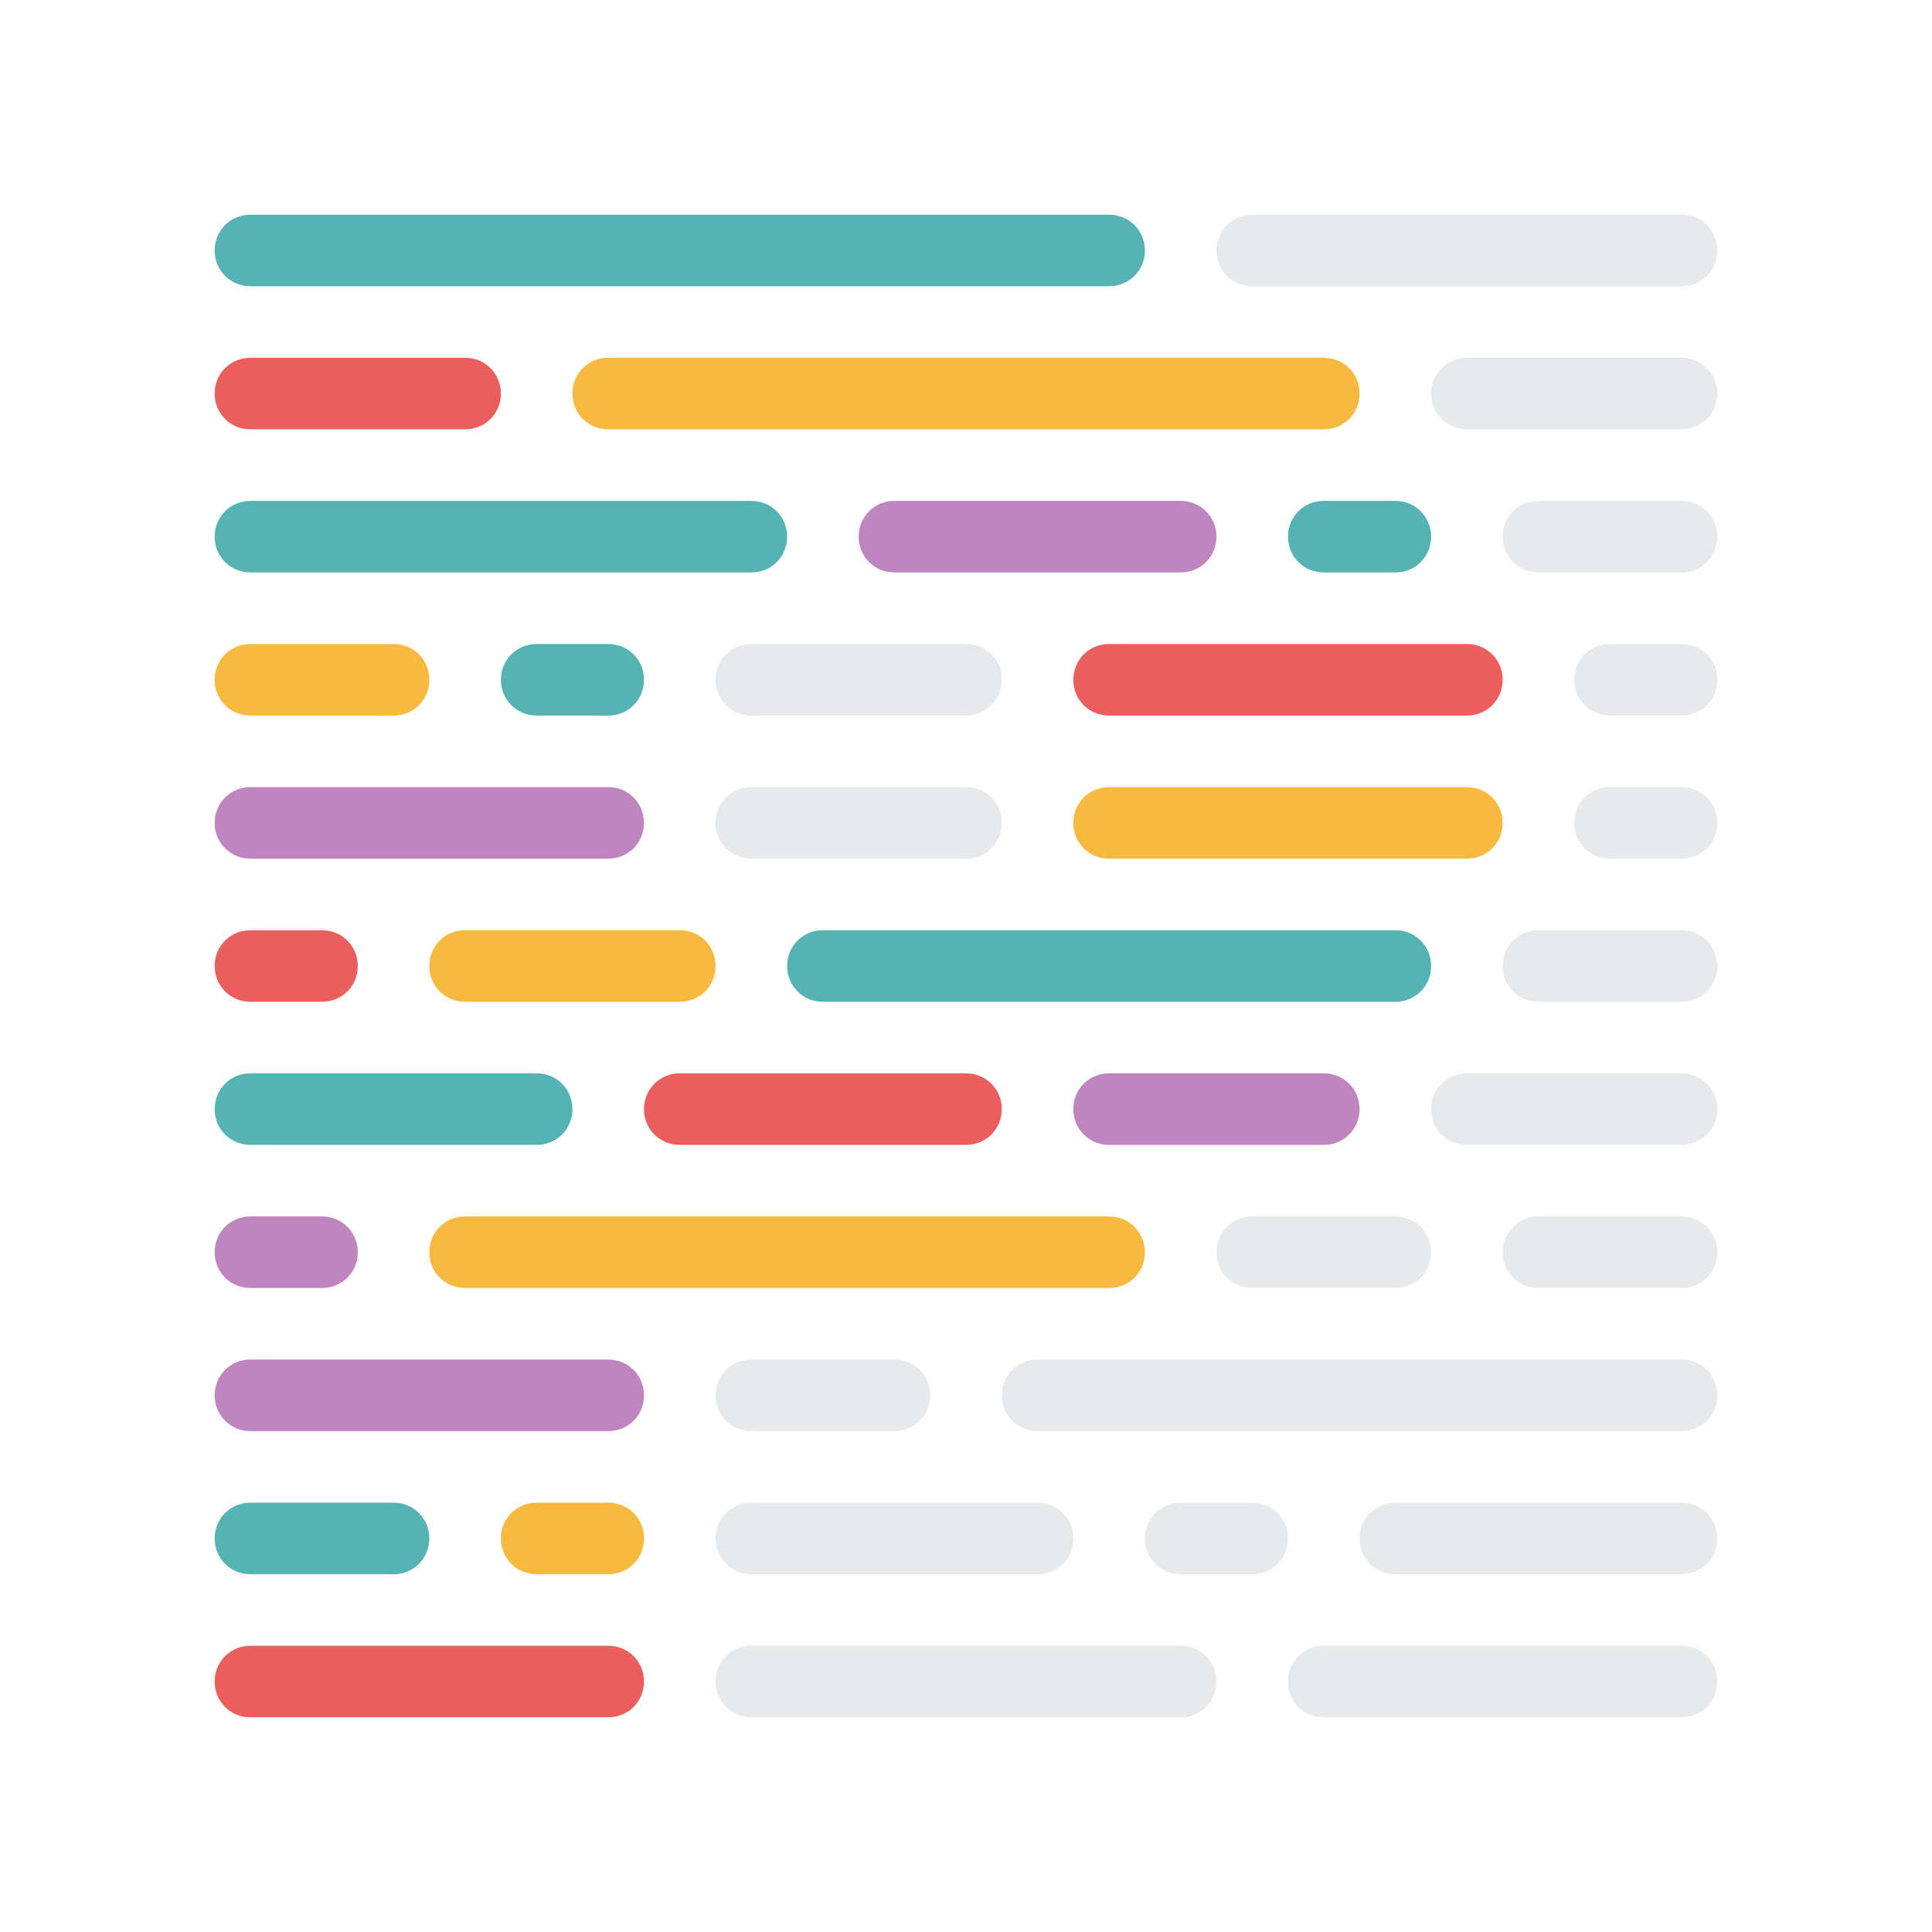
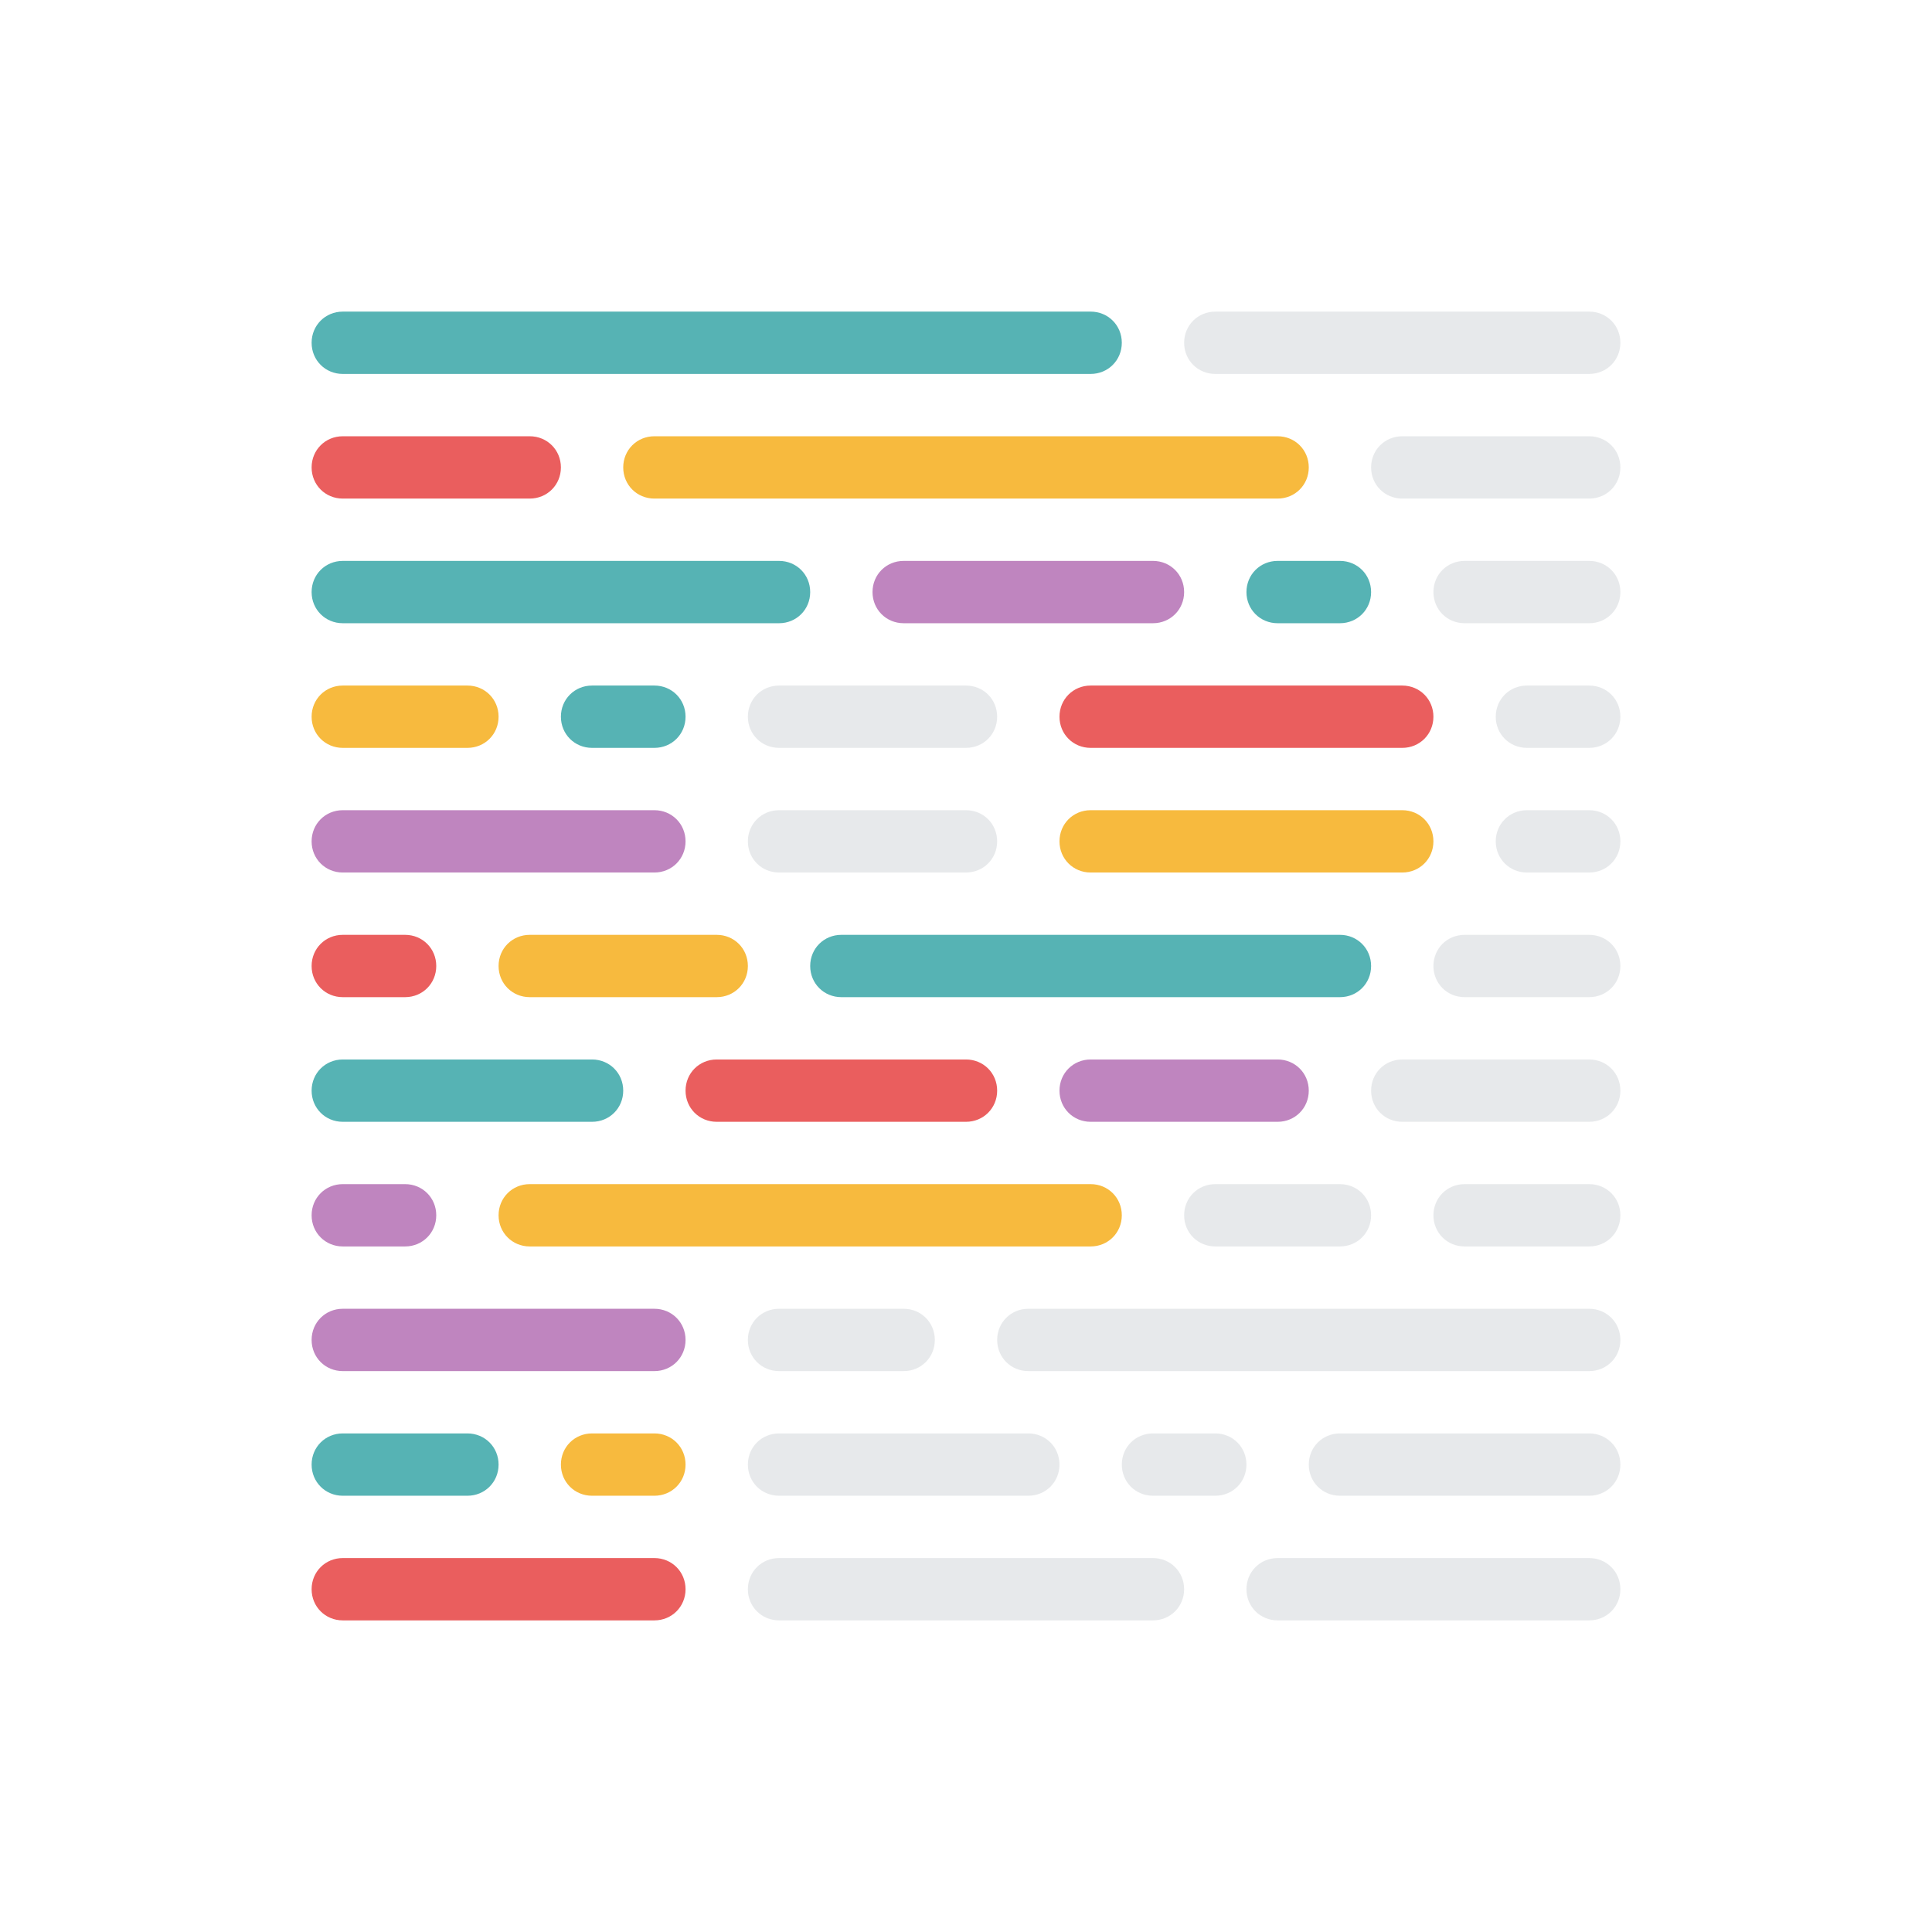
- <svg xmlns="http://www.w3.org/2000/svg" id="Layer_1" viewBox="-30 -30 270 270">
+ <svg xmlns="http://www.w3.org/2000/svg" id="Layer_1" viewBox="-50 -50 310 310">
  <style>
    @keyframes green-ani {
      0%, 100% {opacity: 0}
      15%, 90% {opacity: 1}
    }
    @keyframes red-ani {
      0%, 15%, 100% {opacity: 0}
      30%, 90% {opacity: 1}
    }
    @keyframes purple-ani {
      0%, 30%, 100% {opacity: 0}
      45%, 90% {opacity: 1}
    }
    @keyframes yellow-ani {
      0%, 45%, 100% {opacity: 0}
      60%, 90% {opacity: 1}
    }
    @keyframes white-ani {
      0%, 60%, 100% {opacity: 0}
      75%, 90% {opacity: 1}
    }
    .st0{fill:#56b3b4; animation: green-ani 5s infinite;}
    .st1{fill:#ea5e5e; animation: red-ani 5s infinite;}
    .st2{fill:#bf85bf; animation: purple-ani 5s infinite;}
    .st3{fill:#f7ba3e; animation: yellow-ani 5s infinite;}
    .st4{opacity:.5;fill:#d0d4d8; animation: white-ani 5s infinite;}
  </style>
  <g id="Page-1">
    <g id="prettier-icon-light">
      <g id="Icon-_x28_Light_x29_">
        <g id="Group">
          <path id="Rectangle" class="st0" d="M155 40h10c2.8 0 5 2.2 5 5s-2.2 5-5 5h-10c-2.8 0-5-2.2-5-5s2.2-5 5-5z" />
          <path id="Rectangle_1_" class="st1" d="M5 200h50c2.8 0 5 2.2 5 5s-2.2 5-5 5H5c-2.8 0-5-2.2-5-5s2.2-5 5-5z" />
          <path id="Rectangle_2_" class="st2" d="M125 120h30c2.8 0 5 2.2 5 5s-2.2 5-5 5h-30c-2.8 0-5-2.2-5-5s2.2-5 5-5z" />
          <path id="Rectangle_3_" class="st1" d="M65 120h40c2.8 0 5 2.2 5 5s-2.2 5-5 5H65c-2.8 0-5-2.2-5-5s2.2-5 5-5z" />
          <path id="Rectangle_4_" class="st0" d="M5 120h40c2.8 0 5 2.2 5 5s-2.2 5-5 5H5c-2.8 0-5-2.2-5-5s2.2-5 5-5z" />
          <path id="Rectangle_5_" class="st2" d="M5 160h50c2.8 0 5 2.2 5 5s-2.2 5-5 5H5c-2.8 0-5-2.2-5-5s2.2-5 5-5z" />
          <path id="Rectangle_6_" class="st2" d="M5 80h50c2.8 0 5 2.2 5 5s-2.2 5-5 5H5c-2.8 0-5-2.2-5-5s2.2-5 5-5z" />
          <path id="Rectangle_7_" class="st3" d="M55 20h100c2.8 0 5 2.2 5 5s-2.2 5-5 5H55c-2.8 0-5-2.2-5-5s2.2-5 5-5z" />
          <path id="Rectangle_8_" class="st1" d="M5 20h30c2.8 0 5 2.2 5 5s-2.2 5-5 5H5c-2.8 0-5-2.2-5-5s2.2-5 5-5z" />
          <path id="Rectangle_9_" class="st3" d="M45 180h10c2.8 0 5 2.2 5 5s-2.2 5-5 5H45c-2.8 0-5-2.2-5-5s2.2-5 5-5z" />
          <path id="Rectangle_10_" class="st0" d="M45 60h10c2.8 0 5 2.2 5 5s-2.2 5-5 5H45c-2.8 0-5-2.2-5-5s2.2-5 5-5z" />
          <path id="Rectangle_11_" class="st0" d="M5 180h20c2.8 0 5 2.2 5 5s-2.2 5-5 5H5c-2.8 0-5-2.2-5-5s2.2-5 5-5z" />
          <path id="Rectangle_12_" class="st3" d="M5 60h20c2.8 0 5 2.2 5 5s-2.2 5-5 5H5c-2.8 0-5-2.2-5-5s2.2-5 5-5z" />
          <path id="Rectangle_13_" class="st4" d="M135 180h10c2.8 0 5 2.2 5 5s-2.2 5-5 5h-10c-2.8 0-5-2.2-5-5s2.2-5 5-5z" />
          <path id="Rectangle_14_" class="st4" d="M75 180h40c2.8 0 5 2.2 5 5s-2.2 5-5 5H75c-2.8 0-5-2.2-5-5s2.2-5 5-5z" />
          <path id="Rectangle_15_" class="st4" d="M165 180h40c2.8 0 5 2.2 5 5s-2.2 5-5 5h-40c-2.8 0-5-2.2-5-5s2.2-5 5-5z" />
          <path id="Rectangle_16_" class="st0" d="M85 100h80c2.8 0 5 2.2 5 5s-2.2 5-5 5H85c-2.8 0-5-2.2-5-5s2.2-5 5-5z" />
          <path id="Rectangle_17_" class="st3" d="M35 100h30c2.8 0 5 2.2 5 5s-2.2 5-5 5H35c-2.8 0-5-2.2-5-5s2.2-5 5-5z" />
          <path id="Rectangle_18_" class="st1" d="M5 100h10c2.8 0 5 2.2 5 5s-2.2 5-5 5H5c-2.8 0-5-2.2-5-5s2.2-5 5-5z" />
          <path id="Rectangle_19_" class="st2" d="M95 40h40c2.8 0 5 2.2 5 5s-2.2 5-5 5H95c-2.8 0-5-2.2-5-5s2.2-5 5-5z" />
          <path id="Rectangle_20_" class="st0" d="M5 40h70c2.8 0 5 2.2 5 5s-2.2 5-5 5H5c-2.8 0-5-2.2-5-5s2.2-5 5-5z" />
          <path id="Rectangle_21_" class="st3" d="M35 140h90c2.8 0 5 2.2 5 5s-2.2 5-5 5H35c-2.8 0-5-2.2-5-5s2.2-5 5-5z" />
          <path id="Rectangle_22_" class="st2" d="M5 140h10c2.8 0 5 2.2 5 5s-2.2 5-5 5H5c-2.8 0-5-2.2-5-5s2.2-5 5-5z" />
          <path id="Rectangle_23_" class="st1" d="M125 60h50c2.8 0 5 2.2 5 5s-2.2 5-5 5h-50c-2.8 0-5-2.2-5-5s2.2-5 5-5z" />
          <path id="Rectangle_24_" class="st3" d="M125 80h50c2.8 0 5 2.2 5 5s-2.2 5-5 5h-50c-2.8 0-5-2.2-5-5s2.2-5 5-5z" />
          <path id="Rectangle_25_" class="st0" d="M5 0h120c2.8 0 5 2.2 5 5s-2.2 5-5 5H5c-2.8 0-5-2.2-5-5s2.2-5 5-5z" />
          <path id="Rectangle_26_" class="st4" d="M145 0h60c2.8 0 5 2.2 5 5s-2.2 5-5 5h-60c-2.8 0-5-2.2-5-5s2.2-5 5-5z" />
          <path id="Rectangle_27_" class="st4" d="M145 140h20c2.8 0 5 2.2 5 5s-2.2 5-5 5h-20c-2.8 0-5-2.2-5-5s2.2-5 5-5z" />
          <path id="Rectangle_28_" class="st4" d="M185 140h20c2.8 0 5 2.2 5 5s-2.2 5-5 5h-20c-2.8 0-5-2.2-5-5s2.2-5 5-5z" />
          <path id="Rectangle_29_" class="st4" d="M175 120h30c2.8 0 5 2.2 5 5s-2.2 5-5 5h-30c-2.8 0-5-2.2-5-5s2.2-5 5-5z" />
          <path id="Rectangle_30_" class="st4" d="M175 20h30c2.8 0 5 2.2 5 5s-2.2 5-5 5h-30c-2.8 0-5-2.2-5-5s2.2-5 5-5z" />
          <path id="Rectangle_31_" class="st4" d="M185 100h20c2.8 0 5 2.2 5 5s-2.2 5-5 5h-20c-2.8 0-5-2.2-5-5s2.2-5 5-5z" />
          <path id="Rectangle_32_" class="st4" d="M185 40h20c2.8 0 5 2.2 5 5s-2.2 5-5 5h-20c-2.8 0-5-2.2-5-5s2.2-5 5-5z" />
          <path id="Rectangle_33_" class="st4" d="M195 60h10c2.8 0 5 2.2 5 5s-2.2 5-5 5h-10c-2.8 0-5-2.2-5-5s2.2-5 5-5z" />
          <path id="Rectangle_34_" class="st4" d="M195 80h10c2.8 0 5 2.2 5 5s-2.2 5-5 5h-10c-2.8 0-5-2.2-5-5s2.2-5 5-5z" />
          <path id="Rectangle_35_" class="st4" d="M115 160h90c2.8 0 5 2.2 5 5s-2.2 5-5 5h-90c-2.8 0-5-2.2-5-5s2.2-5 5-5z" />
          <path id="Rectangle_36_" class="st4" d="M75 160h20c2.8 0 5 2.2 5 5s-2.2 5-5 5H75c-2.8 0-5-2.2-5-5s2.2-5 5-5z" />
          <path id="Rectangle_37_" class="st4" d="M155 200h50c2.8 0 5 2.2 5 5s-2.2 5-5 5h-50c-2.8 0-5-2.2-5-5s2.2-5 5-5z" />
          <path id="Rectangle_38_" class="st4" d="M75 200h60c2.8 0 5 2.2 5 5s-2.2 5-5 5H75c-2.8 0-5-2.2-5-5s2.2-5 5-5z" />
          <path id="Rectangle_39_" class="st4" d="M75 60h30c2.8 0 5 2.2 5 5s-2.2 5-5 5H75c-2.8 0-5-2.2-5-5s2.2-5 5-5z" />
          <path id="Rectangle_40_" class="st4" d="M75 80h30c2.8 0 5 2.2 5 5s-2.2 5-5 5H75c-2.8 0-5-2.2-5-5s2.2-5 5-5z" />
        </g>
      </g>
    </g>
  </g>
</svg>
